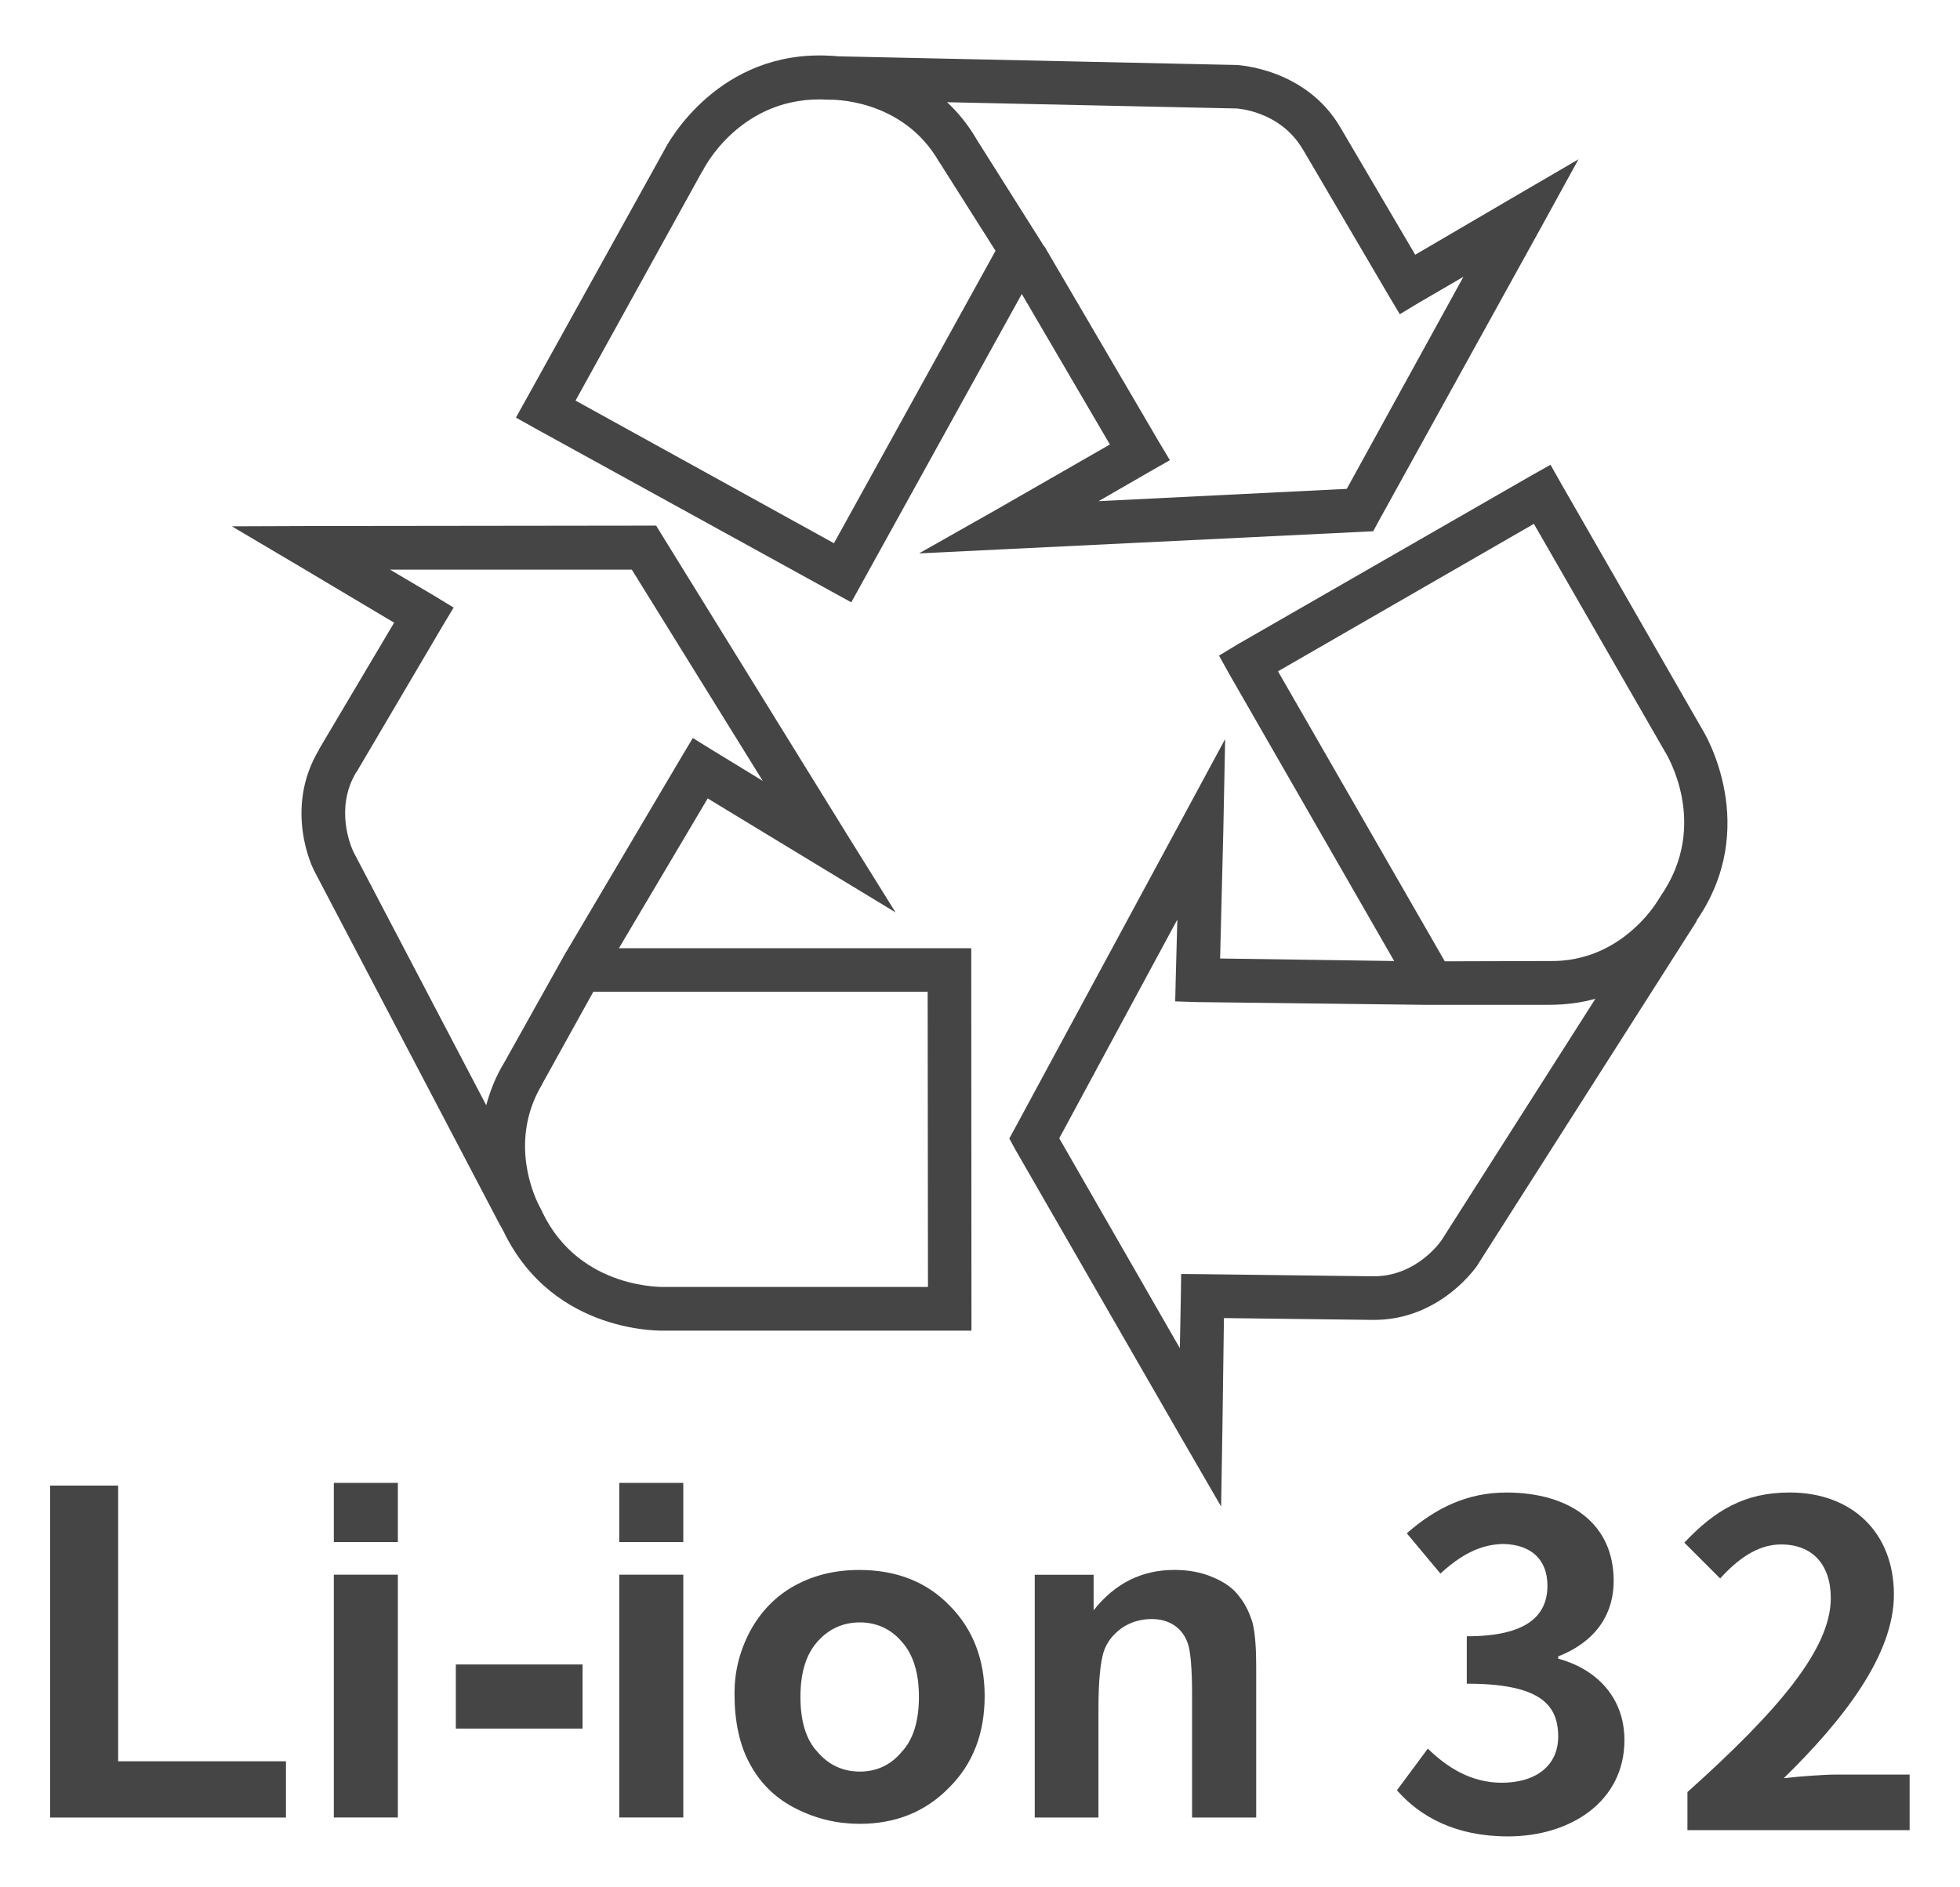
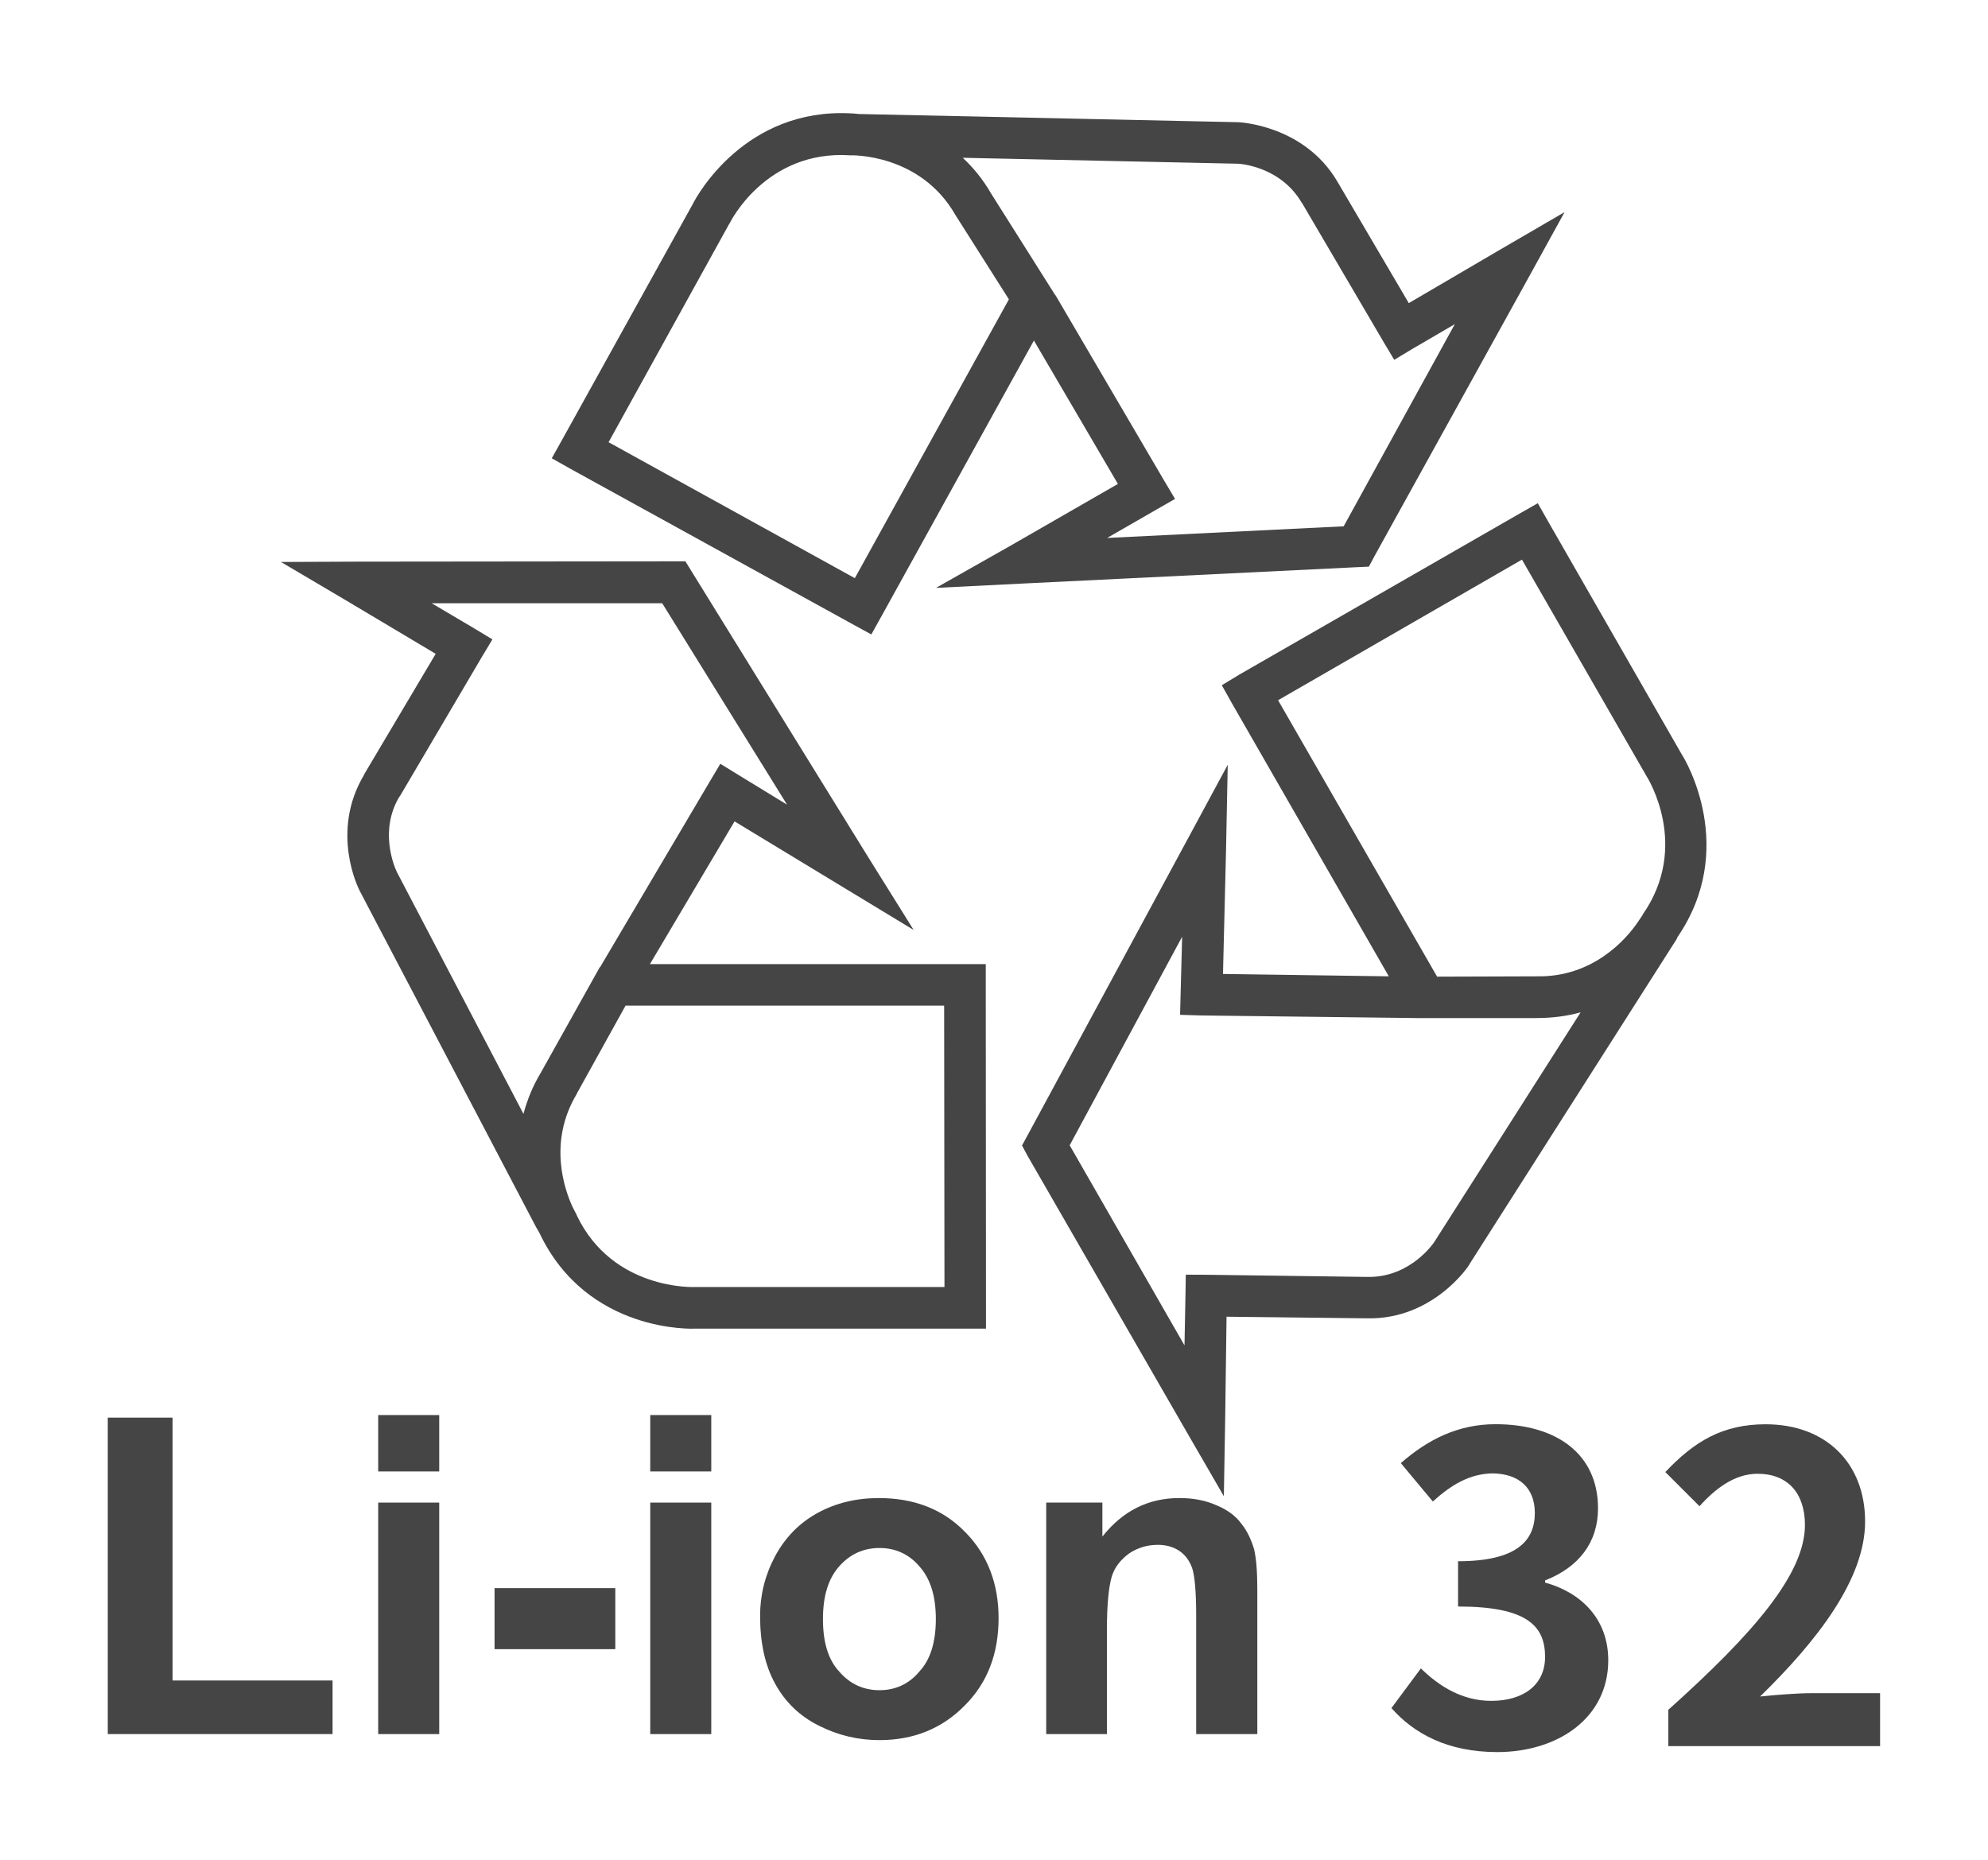
- <svg xmlns="http://www.w3.org/2000/svg" version="1.1" width="19.47" height="18.74" viewBox="37.67 75.94 19.47 18.74">
+ <svg xmlns="http://www.w3.org/2000/svg" version="1.1" width="18.439" height="17.25" viewBox="195.286 242.567 18.439 17.25">
  <defs>
    <clipPath id="clip_1">
-       <path transform="matrix(1,0,0,-1,0,524.692)" d="M0 524.692H368.787V0H0Z" />
+       <path transform="matrix(1,0,0,-1,0,524.409)" d="M0 524.409H368.504V0H0Z" />
    </clipPath>
    <clipPath id="clip_2">
-       <path transform="matrix(1,0,0,-1,0,524.692)" d="M0 524.692H368.787V0H0Z" />
+       <path transform="matrix(1,0,0,-1,0,524.409)" d="M0 524.409H368.504V0H0Z" />
    </clipPath>
    <clipPath id="clip_3">
-       <path transform="matrix(1,0,0,-1,0,524.692)" d="M0 524.692H368.787V0H0Z" />
+       <path transform="matrix(1,0,0,-1,0,524.409)" d="M0 524.409H368.504V0H0Z" />
    </clipPath>
    <clipPath id="clip_4">
-       <path transform="matrix(1,0,0,-1,0,524.692)" d="M0 524.692H368.787V0H0Z" />
+       <path transform="matrix(1,0,0,-1,0,524.409)" d="M0 524.409H368.504V0H0Z" />
    </clipPath>
    <clipPath id="clip_5">
-       <path transform="matrix(1,0,0,-1,0,524.692)" d="M0 524.692H368.787V0H0Z" />
+       <path transform="matrix(1,0,0,-1,0,524.409)" d="M0 524.409H368.504V0H0Z" />
    </clipPath>
    <clipPath id="clip_6">
-       <path transform="matrix(1,0,0,-1,0,524.692)" d="M0 524.692H368.787V0H0Z" />
+       <path transform="matrix(1,0,0,-1,0,524.409)" d="M0 524.409H368.504V0H0Z" />
    </clipPath>
    <clipPath id="clip_7">
-       <path transform="matrix(1,0,0,-1,0,524.692)" d="M0 524.692H368.787V0H0Z" />
+       <path transform="matrix(1,0,0,-1,0,524.409)" d="M0 524.409H368.504V0H0Z" />
    </clipPath>
    <clipPath id="clip_8">
-       <path transform="matrix(1,0,0,-1,0,524.692)" d="M0 524.692H368.787V0H0Z" />
+       <path transform="matrix(1,0,0,-1,0,524.409)" d="M0 524.409H368.504V0H0Z" />
    </clipPath>
    <clipPath id="clip_9">
-       <path transform="matrix(1,0,0,-1,0,524.692)" d="M0 524.692H368.787V0H0Z" />
+       <path transform="matrix(1,0,0,-1,0,524.409)" d="M0 524.409H368.504V0H0Z" />
    </clipPath>
  </defs>
  <g>
    <g>
-       <g clip-path="url(#clip_8)">
-         <path transform="matrix(1,0,0,-1,43.8181,85.35971)" d="M0 0V0H3.284 3.5V-.218L3.502-3.584V-3.799H3.288 .466C.463-3.799-.651-3.853-1.151-2.803-1.156-2.791-1.169-2.771-1.185-2.743L-3.026 .767-3.034 .784C-3.034 .784-3.336 1.378-2.979 1.973H-2.981L-2.233 3.234-3.17 3.792-3.845 4.191-3.056 4.194 .253 4.198H.37L.435 4.092 2.271 1.122 2.748 .356 1.976 .824 .882 1.488ZM3.067-.432 3.07-3.365H.466C.466-3.365-.387-3.404-.762-2.619L-.765-2.608-.771-2.6-.807-2.529C-.887-2.357-1.066-1.858-.762-1.351L-.76-1.345-.254-.432ZM-1.318-1.56C-1.28-1.42-1.225-1.276-1.138-1.134L-.523-.034-.52-.031 .621 1.899 .734 2.088 .92 1.973 1.429 1.662 .128 3.761H-2.274L-1.824 3.495-1.642 3.384-1.753 3.199-2.607 1.749H-2.609C-2.825 1.391-2.663 1.013-2.638 .959Z" fill="#454546" fill-rule="evenodd" />
-         <path transform="matrix(1,0,0,-1,51.5192,85.48691)" d="M0 0V0L-1.636 2.847-1.74 3.034-1.555 3.146 1.363 4.823 1.553 4.93 1.658 4.744 3.059 2.304C3.091 2.255 3.642 1.33 3.006 .405V.401L3.002 .393C2.996 .381 2.986 .367 2.971 .343L.838-3.004V-3.006C.838-3.01 .466-3.579-.226-3.565L-1.691-3.547-1.706-4.637-1.719-5.419-2.113-4.739-3.764-1.872-3.823-1.763-3.768-1.662-2.107 1.412-1.679 2.205-1.697 1.303-1.729 .025ZM-1.154 2.878 1.388 4.343 2.688 2.083 2.694 2.074C2.694 2.071 3.146 1.36 2.645 .642L2.642 .633V.636L2.59 .556C2.472 .387 2.127-.011 1.543 0H1.54L.503-.003ZM1.999-.375C1.86-.414 1.707-.435 1.538-.435H.292 .289L-1.952-.408-2.175-.401-2.17-.183-2.154 .412-3.327-1.761-2.129-3.846-2.119-3.325-2.116-3.109-1.899-3.111-.22-3.132C.229-3.141 .475-2.769 .475-2.767Z" fill="#454546" fill-rule="evenodd" />
-         <path transform="matrix(1,0,0,-1,47.8202,78.86051)" d="M0 0V0L-1.59-2.875-1.694-3.063-1.885-2.958-4.832-1.336-5.025-1.228-4.92-1.039-3.554 1.424C-3.508 1.518-3.004 2.425-1.91 2.367-1.905 2.367-1.879 2.367-1.823 2.361L2.13 2.275C2.131 2.275 2.818 2.249 3.165 1.654L3.908 .39 4.851 .942 5.53 1.338 5.152 .65 3.548-2.251 3.491-2.357 3.37-2.363-.119-2.533-1.021-2.577-.233-2.131 .875-1.495ZM-1.866-2.476-4.433-1.059-3.175 1.218-3.169 1.224C-3.169 1.23-2.794 1.986-1.918 1.93H-1.91C-1.903 1.93-1.186 1.951-.82 1.31L-.814 1.302-.261 .429ZM-.742 1.905C-.636 1.806-.534 1.684-.447 1.533L.22 .476 .226 .471 1.358-1.462 1.471-1.651 1.278-1.761 .763-2.058 3.228-1.936 4.387 .171 3.939-.09 3.755-.201 3.644-.015 2.793 1.435 2.791 1.437C2.564 1.824 2.13 1.843 2.13 1.843H2.126Z" fill="#454546" fill-rule="evenodd" />
-         <path transform="matrix(1,0,0,-1,38.1676,93.99582)" d="M0 0V3.298H.676V.559H2.343V0Z" fill="#454546" fill-rule="evenodd" />
-         <path transform="matrix(1,0,0,-1,40.9861,90.67111)" d="M0 0V0H.636V-.588H0ZM0-.912H.636V-3.324H0Z" fill="#454546" fill-rule="evenodd" />
-         <path transform="matrix(1,0,0,-1,0,524.692)" d="M42.198 432.217H43.457V431.58H42.198Z" fill="#454546" fill-rule="evenodd" />
-         <path transform="matrix(1,0,0,-1,43.8216,90.67111)" d="M0 0V0H.636V-.588H0ZM0-.912H.636V-3.324H0Z" fill="#454546" fill-rule="evenodd" />
-         <path transform="matrix(1,0,0,-1,44.9663,92.76221)" d="M0 0V0C0 .213 .049 .418 .155 .618 .261 .813 .407 .965 .599 1.071 .791 1.176 1.003 1.226 1.239 1.226 1.605 1.226 1.906 1.11 2.137 .872 2.371 .636 2.485 .333 2.485-.026 2.485-.394 2.371-.699 2.131-.937 1.898-1.176 1.6-1.296 1.245-1.296 1.024-1.296 .816-1.248 .613-1.146 .414-1.047 .261-.9 .155-.705 .049-.513 0-.279 0 0M.655-.035C.655-.276 .71-.46 .825-.582 .937-.714 1.081-.777 1.245-.777 1.408-.777 1.551-.714 1.66-.582 1.776-.46 1.832-.273 1.832-.034 1.832 .203 1.776 .387 1.66 .515 1.551 .642 1.408 .705 1.245 .705 1.081 .705 .937 .642 .825 .515 .71 .387 .655 .203 .655-.035" fill="#454546" fill-rule="evenodd" />
-         <path transform="matrix(1,0,0,-1,50.1487,93.99582)" d="M0 0H-.637V1.227C-.637 1.486-.653 1.656-.68 1.732-.708 1.809-.751 1.867-.813 1.909-.875 1.95-.95 1.972-1.037 1.972-1.149 1.972-1.249 1.942-1.338 1.881-1.424 1.817-1.486 1.741-1.517 1.641-1.547 1.539-1.567 1.359-1.567 1.089V0H-2.2V2.412H-1.615V2.059C-1.403 2.327-1.137 2.46-.813 2.46-.674 2.46-.543 2.437-.428 2.386-.31 2.337-.223 2.273-.165 2.192-.102 2.113-.063 2.023-.034 1.927-.01 1.822 0 1.68 0 1.494Z" fill="#454546" fill-rule="evenodd" />
-         <path transform="matrix(1,0,0,-1,51.5466,93.72501)" d="M0 0 .307 .414C.503 .222 .743 .075 1.041 .075 1.375 .075 1.602 .24 1.602 .534 1.602 .859 1.41 1.059 .694 1.059V1.53C1.299 1.53 1.495 1.74 1.495 2.033 1.495 2.291 1.335 2.442 1.054 2.447 .818 2.442 .627 2.331 .432 2.153L.098 2.553C.383 2.803 .698 2.958 1.086 2.958 1.721 2.958 2.153 2.647 2.153 2.082 2.153 1.726 1.953 1.468 1.602 1.33V1.308C1.975 1.206 2.26 .93 2.26 .498 2.26-.107 1.73-.458 1.103-.458 .583-.458 .231-.263 0 0" fill="#454546" />
-         <path transform="matrix(1,0,0,-1,54.4325,93.74271)" d="M0 0C.894 .801 1.424 1.419 1.424 1.926 1.424 2.26 1.242 2.46 .93 2.46 .69 2.46 .49 2.304 .325 2.122L-.031 2.478C.272 2.798 .565 2.976 1.015 2.976 1.637 2.976 2.051 2.576 2.051 1.962 2.051 1.366 1.557 .725 .957 .138 1.121 .156 1.339 .174 1.491 .174H2.207V-.378H0Z" fill="#454546" />
+       <g clip-path="url(#clip_9)">
+         <path transform="matrix(1,0,0,-1,201.3141,251.5093)" d="M0 0V0H2.923 3.115V-.194L3.117-3.19V-3.381H2.926 .414C.412-3.381-.58-3.429-1.024-2.495-1.029-2.484-1.04-2.466-1.055-2.441L-2.693 .682-2.7 .698C-2.7 .698-2.969 1.227-2.651 1.756H-2.653L-1.987 2.878-2.821 3.375-3.422 3.73-2.72 3.733 .225 3.736H.329L.387 3.642 2.021 .998 2.446 .317 1.758 .734 .785 1.324ZM2.729-.385 2.732-2.995H.414C.414-2.995-.344-3.029-.678-2.331L-.681-2.321-.686-2.313-.718-2.251C-.789-2.097-.949-1.653-.678-1.203L-.676-1.197-.226-.385ZM-1.173-1.389C-1.139-1.264-1.09-1.136-1.013-1.009L-.466-.03-.462-.028 .553 1.69 .653 1.858 .819 1.756 1.272 1.479 .114 3.347H-2.024L-1.623 3.11-1.461 3.012-1.56 2.847-2.32 1.556H-2.322C-2.515 1.238-2.37 .902-2.347 .854Z" fill="#454546" fill-rule="evenodd" />
+         <path transform="matrix(1,0,0,-1,208.1674,251.6225)" d="M0 0V0L-1.456 2.534-1.549 2.7-1.384 2.8 1.213 4.292 1.382 4.388 1.476 4.222 2.722 2.05C2.751 2.007 3.241 1.183 2.675 .36V.357L2.672 .35C2.667 .339 2.657 .327 2.644 .305L.746-2.673V-2.675C.746-2.679 .414-3.185-.201-3.172L-1.505-3.157-1.518-4.126-1.53-4.822-1.88-4.217-3.35-1.666-3.402-1.569-3.353-1.479-1.875 1.256-1.494 1.962-1.51 1.16-1.538 .022ZM-1.027 2.561 1.235 3.865 2.392 1.854 2.397 1.846C2.397 1.843 2.8 1.21 2.354 .572L2.352 .563V.566L2.304 .495C2.2 .344 1.893-.01 1.373 0H1.371L.448-.003ZM1.779-.334C1.656-.368 1.519-.387 1.369-.387H.26 .258L-1.737-.363-1.936-.357-1.931-.163-1.917 .367-2.96-1.567-1.895-3.423-1.886-2.959-1.883-2.767-1.69-2.768-.196-2.788C.204-2.795 .423-2.464 .423-2.462Z" fill="#454546" fill-rule="evenodd" />
+         <path transform="matrix(1,0,0,-1,204.8757,245.7255)" d="M0 0V0L-1.415-2.559-1.508-2.726-1.678-2.633-4.3-1.189-4.472-1.092-4.378-.924-3.163 1.268C-3.122 1.351-2.674 2.158-1.699 2.107-1.695 2.107-1.672 2.107-1.622 2.101L1.895 2.025C1.897 2.025 2.507 2.002 2.816 1.472L3.477 .347 4.317 .839 4.922 1.191 4.585 .579 3.157-2.003 3.107-2.097 2.999-2.102-.106-2.254-.908-2.294-.207-1.897 .779-1.33ZM-1.661-2.204-3.945-.943-2.825 1.084-2.82 1.09C-2.82 1.095-2.486 1.768-1.707 1.718H-1.699C-1.693 1.718-1.056 1.736-.729 1.166L-.724 1.158-.232 .382ZM-.66 1.695C-.566 1.607-.475 1.499-.398 1.365L.196 .424 .201 .419 1.209-1.301 1.309-1.469 1.138-1.567 .679-1.831 2.873-1.723 3.904 .152 3.506-.08 3.342-.179 3.243-.013 2.486 1.277 2.484 1.278C2.282 1.623 1.895 1.64 1.895 1.64H1.892Z" fill="#454546" fill-rule="evenodd" />
+         <path transform="matrix(1,0,0,-1,196.2856,258.6505)" d="M0 0V2.935H.601V.497H2.085V0Z" fill="#454546" fill-rule="evenodd" />
+         <path transform="matrix(1,0,0,-1,198.7938,255.6917)" d="M0 0V0H.566V-.523H0ZM0-.812H.566V-2.959H0Z" fill="#454546" fill-rule="evenodd" />
+         <path transform="matrix(1,0,0,-1,0,524.409)" d="M199.873 267.112H200.993V266.546H199.873Z" fill="#454546" fill-rule="evenodd" />
+         <path transform="matrix(1,0,0,-1,201.3171,255.6917)" d="M0 0V0H.566V-.523H0ZM0-.812H.566V-2.959H0Z" fill="#454546" fill-rule="evenodd" />
+         <path transform="matrix(1,0,0,-1,202.336,257.5526)" d="M0 0V0C0 .189 .044 .372 .138 .55 .232 .724 .362 .859 .533 .953 .704 1.046 .892 1.091 1.102 1.091 1.428 1.091 1.696 .988 1.902 .776 2.11 .566 2.212 .296 2.212-.023 2.212-.35 2.11-.622 1.897-.834 1.689-1.046 1.424-1.154 1.108-1.154 .911-1.154 .726-1.111 .545-1.02 .368-.932 .232-.801 .138-.628 .044-.457 0-.248 0 0M.583-.031C.583-.246 .632-.409 .734-.518 .834-.635 .961-.691 1.108-.691 1.253-.691 1.38-.635 1.477-.518 1.58-.409 1.63-.243 1.63-.031 1.63 .181 1.58 .344 1.477 .458 1.38 .572 1.253 .628 1.108 .628 .961 .628 .834 .572 .734 .458 .632 .344 .583 .181 .583-.031" fill="#454546" fill-rule="evenodd" />
+         <path transform="matrix(1,0,0,-1,206.9478,258.6505)" d="M0 0H-.567V1.092C-.567 1.323-.581 1.474-.605 1.541-.63 1.61-.669 1.662-.723 1.699-.779 1.736-.845 1.755-.923 1.755-1.022 1.755-1.111 1.728-1.191 1.674-1.267 1.617-1.323 1.549-1.35 1.461-1.377 1.37-1.395 1.21-1.395 .969V0H-1.958V2.147H-1.437V1.832C-1.248 2.07-1.012 2.189-.723 2.189-.599 2.189-.484 2.169-.381 2.123-.276 2.08-.199 2.022-.147 1.95-.091 1.88-.056 1.8-.03 1.715-.008 1.621 0 1.495 0 1.33Z" fill="#454546" fill-rule="evenodd" />
+         <path transform="matrix(1,0,0,-1,208.1918,258.4095)" d="M0 0 .273 .368C.447 .198 .661 .067 .926 .067 1.223 .067 1.425 .214 1.425 .475 1.425 .764 1.255 .942 .618 .942V1.362C1.156 1.362 1.33 1.548 1.33 1.809 1.33 2.039 1.188 2.173 .938 2.177 .728 2.173 .558 2.074 .384 1.916L.087 2.272C.341 2.494 .621 2.633 .966 2.633 1.532 2.633 1.916 2.356 1.916 1.853 1.916 1.536 1.738 1.307 1.425 1.184V1.164C1.758 1.073 2.011 .827 2.011 .444 2.011-.095 1.54-.408 .982-.408 .518-.408 .206-.234 0 0" fill="#454546" />
+         <path transform="matrix(1,0,0,-1,210.7601,258.4252)" d="M0 0C.796 .713 1.267 1.263 1.267 1.714 1.267 2.011 1.105 2.189 .828 2.189 .614 2.189 .436 2.051 .289 1.888L-.028 2.205C.242 2.49 .503 2.648 .903 2.648 1.457 2.648 1.825 2.292 1.825 1.746 1.825 1.215 1.386 .645 .851 .123 .998 .138 1.192 .154 1.326 .154H1.964V-.337H0Z" fill="#454546" />
      </g>
    </g>
  </g>
</svg>
